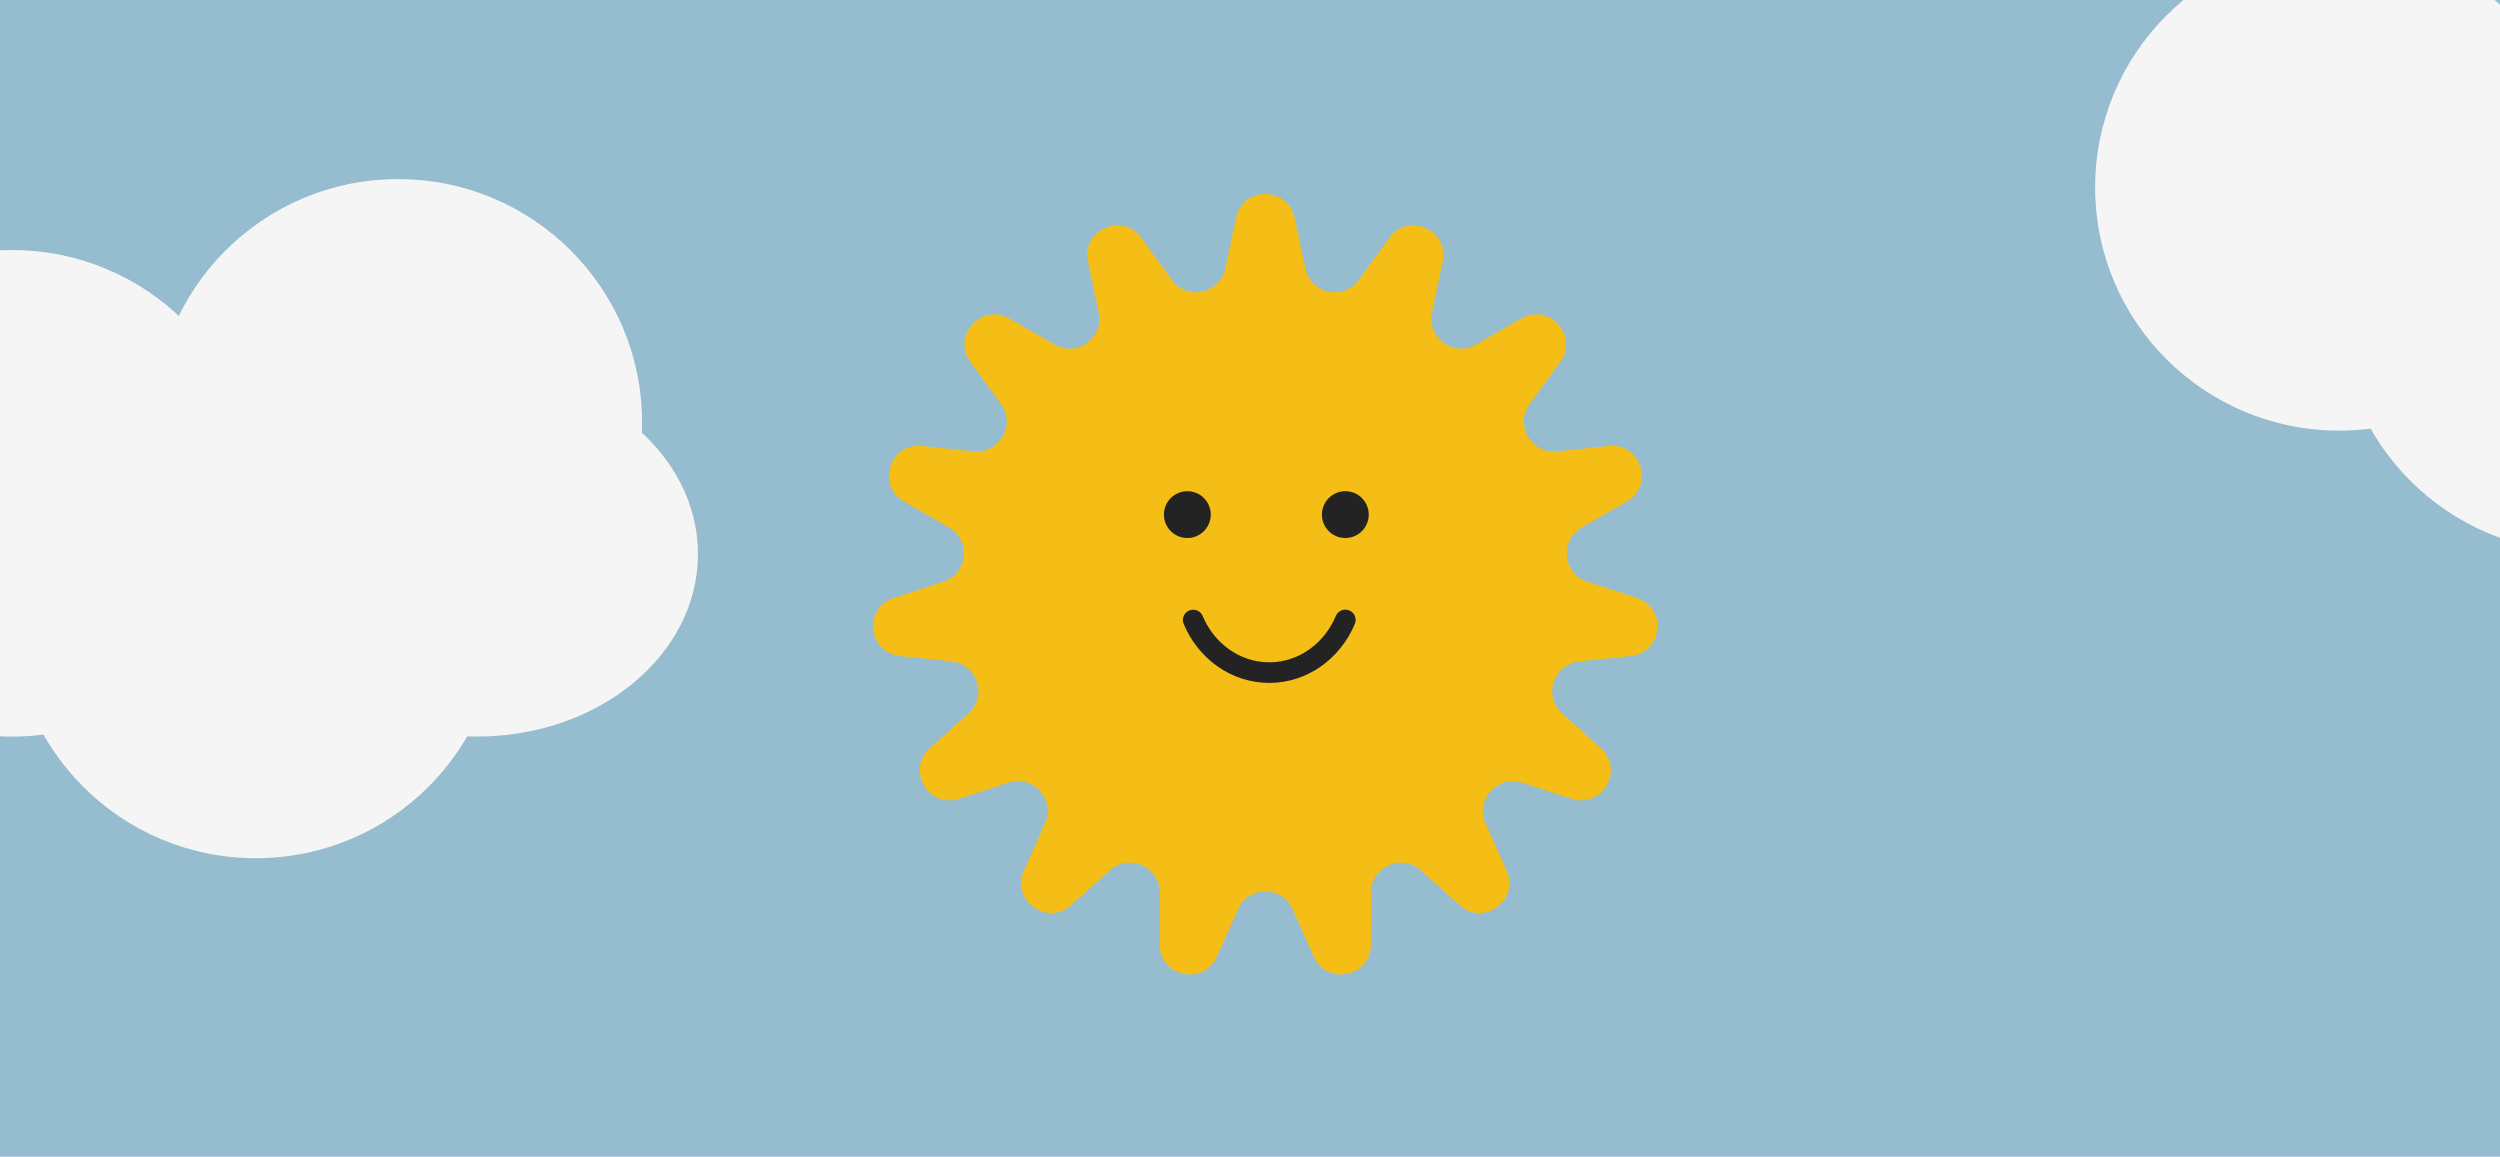
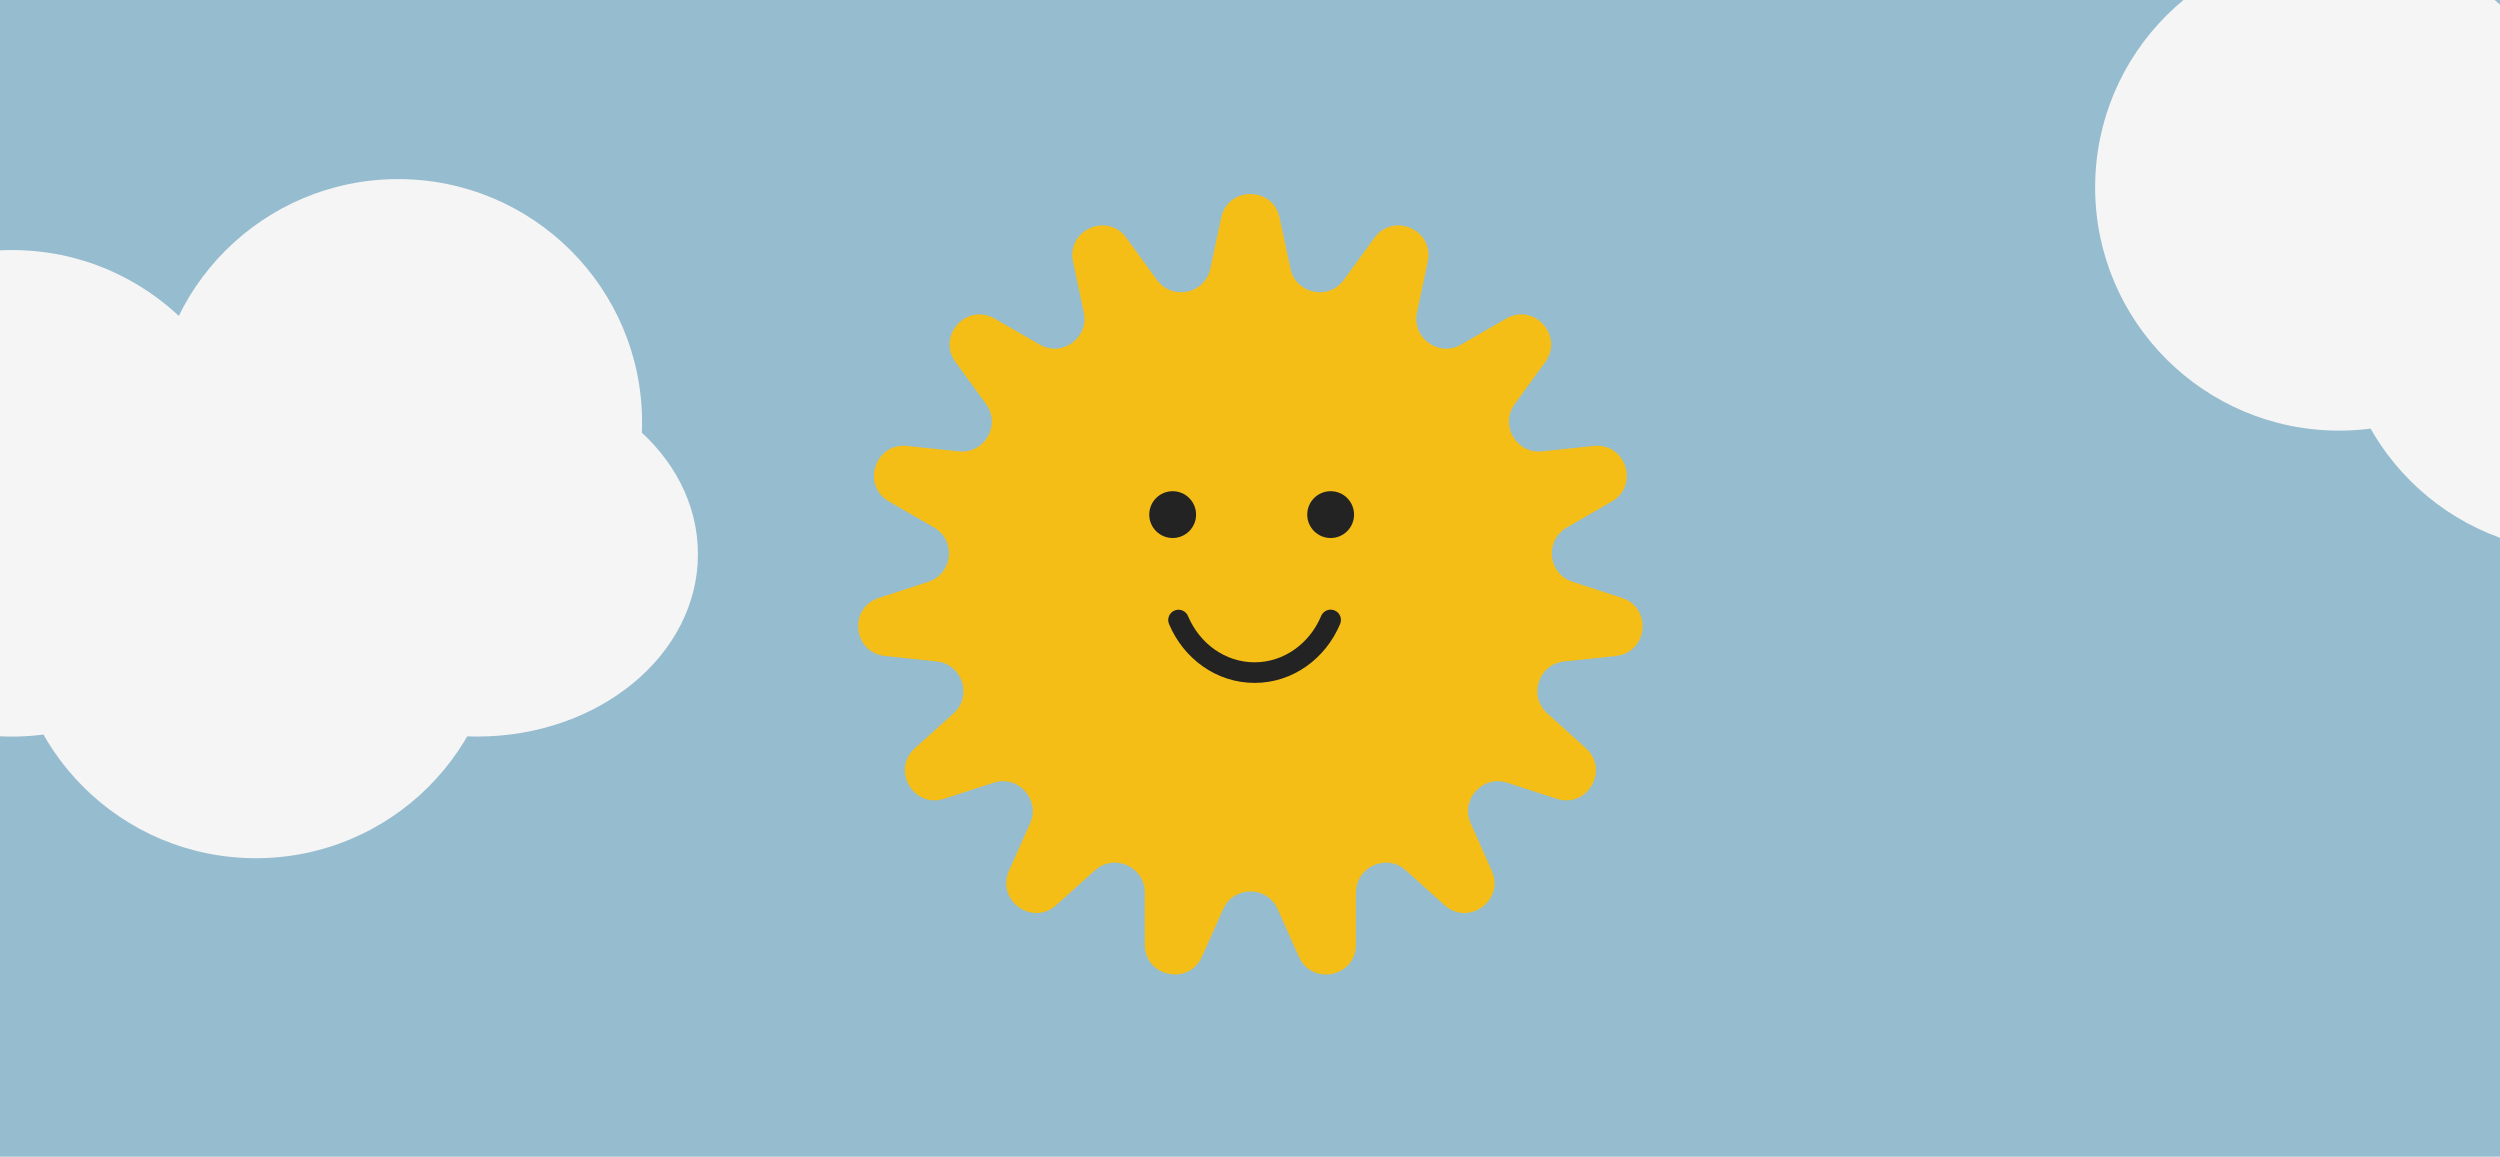
<svg xmlns="http://www.w3.org/2000/svg" width="335" height="155" viewBox="0 0 335 155" fill="none">
  <path d="M0 0H335V155H0V0Z" fill="#96BCCF" />
-   <mask id="mask0_1205_130183" style="mask-type:alpha" maskUnits="userSpaceOnUse" x="0" y="0" width="335" height="155">
+   <mask id="mask0_1223_143813" style="mask-type:alpha" maskUnits="userSpaceOnUse" x="0" y="0" width="335" height="155">
    <path d="M0 0H335V155H0V0Z" fill="#5DADF3" />
  </mask>
-   <g mask="url(#mask0_1205_130183)">
+   <g mask="url(#mask0_1223_143813)">
    <ellipse cx="1.6" cy="66.105" rx="32.684" ry="32.597" fill="#F5F5F5" />
    <ellipse cx="53.352" cy="56.597" rx="32.684" ry="32.597" fill="#F5F5F5" />
    <ellipse cx="34.286" cy="82.402" rx="32.684" ry="32.597" fill="#F5F5F5" />
    <ellipse cx="63.903" cy="74.252" rx="29.62" ry="24.448" fill="#F5F5F5" />
    <ellipse cx="313.434" cy="25.105" rx="32.684" ry="32.597" fill="#F5F5F5" />
    <ellipse cx="365.186" cy="15.597" rx="32.684" ry="32.597" fill="#F5F5F5" />
    <ellipse cx="346.12" cy="41.402" rx="32.684" ry="32.597" fill="#F5F5F5" />
-     <path d="M165.643 29.166C166.543 24.945 172.567 24.945 173.467 29.166L174.923 35.995C175.645 39.38 180.033 40.312 182.069 37.514L186.177 31.867C188.716 28.378 194.22 30.828 193.325 35.05L191.878 41.88C191.16 45.266 194.79 47.904 197.789 46.175L203.838 42.688C207.577 40.532 211.608 45.009 209.073 48.502L204.973 54.154C202.94 56.955 205.184 60.841 208.626 60.481L215.57 59.756C219.863 59.308 221.725 65.037 217.988 67.197L211.944 70.692C208.947 72.425 209.416 76.887 212.707 77.958L219.347 80.121C223.45 81.457 222.821 87.448 218.529 87.902L211.585 88.636C208.143 89 206.757 93.267 209.327 95.585L214.513 100.26C217.719 103.15 214.707 108.367 210.601 107.036L203.959 104.883C200.667 103.816 197.665 107.15 199.07 110.312L201.906 116.693C203.659 120.637 198.785 124.178 195.576 121.292L190.384 116.623C187.811 114.309 183.712 116.134 183.71 119.595L183.705 126.577C183.702 130.893 177.81 132.146 176.052 128.204L173.208 121.827C171.798 118.666 167.311 118.666 165.902 121.827L163.057 128.204C161.299 132.146 155.407 130.893 155.404 126.577L155.4 119.595C155.397 116.134 151.299 114.309 148.725 116.623L143.533 121.292C140.324 124.178 135.45 120.637 137.203 116.693L140.039 110.312C141.445 107.15 138.443 103.816 135.15 104.883L128.508 107.036C124.403 108.367 121.391 103.15 124.596 100.26L129.782 95.585C132.352 93.267 130.966 89 127.524 88.636L120.581 87.902C116.289 87.448 115.659 81.457 119.763 80.121L126.402 77.958C129.693 76.887 130.162 72.425 127.166 70.692L121.121 67.197C117.385 65.037 119.246 59.308 123.539 59.756L130.483 60.481C133.926 60.841 136.169 56.955 134.137 54.154L130.036 48.502C127.502 45.009 131.532 40.532 135.272 42.688L141.321 46.175C144.319 47.904 147.949 45.266 147.232 41.88L145.784 35.05C144.89 30.828 150.393 28.378 152.932 31.867L157.04 37.514C159.076 40.312 163.465 39.38 164.186 35.995L165.643 29.166Z" fill="#F5BE17" />
-     <circle cx="159.103" cy="68.957" r="3.137" fill="#232323" />
-     <circle cx="180.274" cy="68.957" r="3.137" fill="#232323" />
-     <path fill-rule="evenodd" clip-rule="evenodd" d="M180.808 81.799C180.105 81.504 179.296 81.836 179.002 82.539C177.451 86.242 174.007 88.749 170.079 88.749C166.154 88.749 162.713 86.246 161.16 82.548C160.865 81.845 160.056 81.514 159.353 81.809C158.65 82.105 158.32 82.913 158.615 83.616C160.55 88.225 164.924 91.509 170.079 91.509C175.238 91.509 179.615 88.22 181.548 83.605C181.842 82.902 181.511 82.093 180.808 81.799Z" fill="#232323" />
+     <path d="M163.643 29.166C164.543 24.945 170.567 24.945 171.467 29.166L172.923 35.995C173.645 39.38 178.033 40.312 180.069 37.514L184.177 31.867C186.716 28.378 192.22 30.828 191.325 35.05L189.878 41.88C189.16 45.266 192.79 47.904 195.789 46.175L201.838 42.688C205.577 40.532 209.608 45.009 207.073 48.502L202.973 54.154C200.94 56.955 203.184 60.841 206.626 60.481L213.57 59.756C217.863 59.308 219.725 65.037 215.988 67.197L209.944 70.692C206.947 72.425 207.416 76.887 210.707 77.958L217.347 80.121C221.45 81.457 220.821 87.448 216.529 87.902L209.585 88.636C206.143 89 204.757 93.267 207.327 95.585L212.513 100.26C215.719 103.15 212.707 108.367 208.601 107.036L201.959 104.883C198.667 103.816 195.665 107.15 197.07 110.312L199.906 116.693C201.659 120.637 196.785 124.178 193.576 121.292L188.384 116.623C185.811 114.309 181.712 116.134 181.71 119.595L181.705 126.577C181.702 130.893 175.81 132.146 174.052 128.204L171.208 121.827C169.798 118.666 165.311 118.666 163.902 121.827L161.057 128.204C159.299 132.146 153.407 130.893 153.404 126.577L153.4 119.595C153.397 116.134 149.299 114.309 146.725 116.623L141.533 121.292C138.324 124.178 133.45 120.637 135.203 116.693L138.039 110.312C139.445 107.15 136.443 103.816 133.15 104.883L126.508 107.036C122.403 108.367 119.391 103.15 122.596 100.26L127.782 95.585C130.352 93.267 128.966 89 125.524 88.636L118.581 87.902C114.289 87.448 113.659 81.457 117.763 80.121L124.402 77.958C127.693 76.887 128.162 72.425 125.166 70.692L119.121 67.197C115.385 65.037 117.246 59.308 121.539 59.756L128.483 60.481C131.926 60.841 134.169 56.955 132.137 54.154L128.036 48.502C125.502 45.009 129.532 40.532 133.272 42.688L139.321 46.175C142.319 47.904 145.949 45.266 145.232 41.88L143.784 35.05C142.89 30.828 148.393 28.378 150.932 31.867L155.04 37.514C157.076 40.312 161.465 39.38 162.186 35.995L163.643 29.166Z" fill="#F5BE17" />
+     <circle cx="157.137" cy="68.957" r="3.137" fill="#232323" />
+     <circle cx="178.307" cy="68.957" r="3.137" fill="#232323" />
+     <path fill-rule="evenodd" clip-rule="evenodd" d="M178.841 81.799C178.138 81.504 177.329 81.836 177.035 82.539C175.484 86.242 172.04 88.749 168.112 88.749C164.187 88.749 160.746 86.246 159.193 82.548C158.898 81.845 158.089 81.514 157.386 81.809C156.684 82.105 156.353 82.913 156.648 83.616C158.584 88.225 162.957 91.509 168.112 91.509C173.272 91.509 177.648 88.22 179.581 83.605C179.875 82.902 179.544 82.093 178.841 81.799Z" fill="#232323" />
  </g>
</svg>
